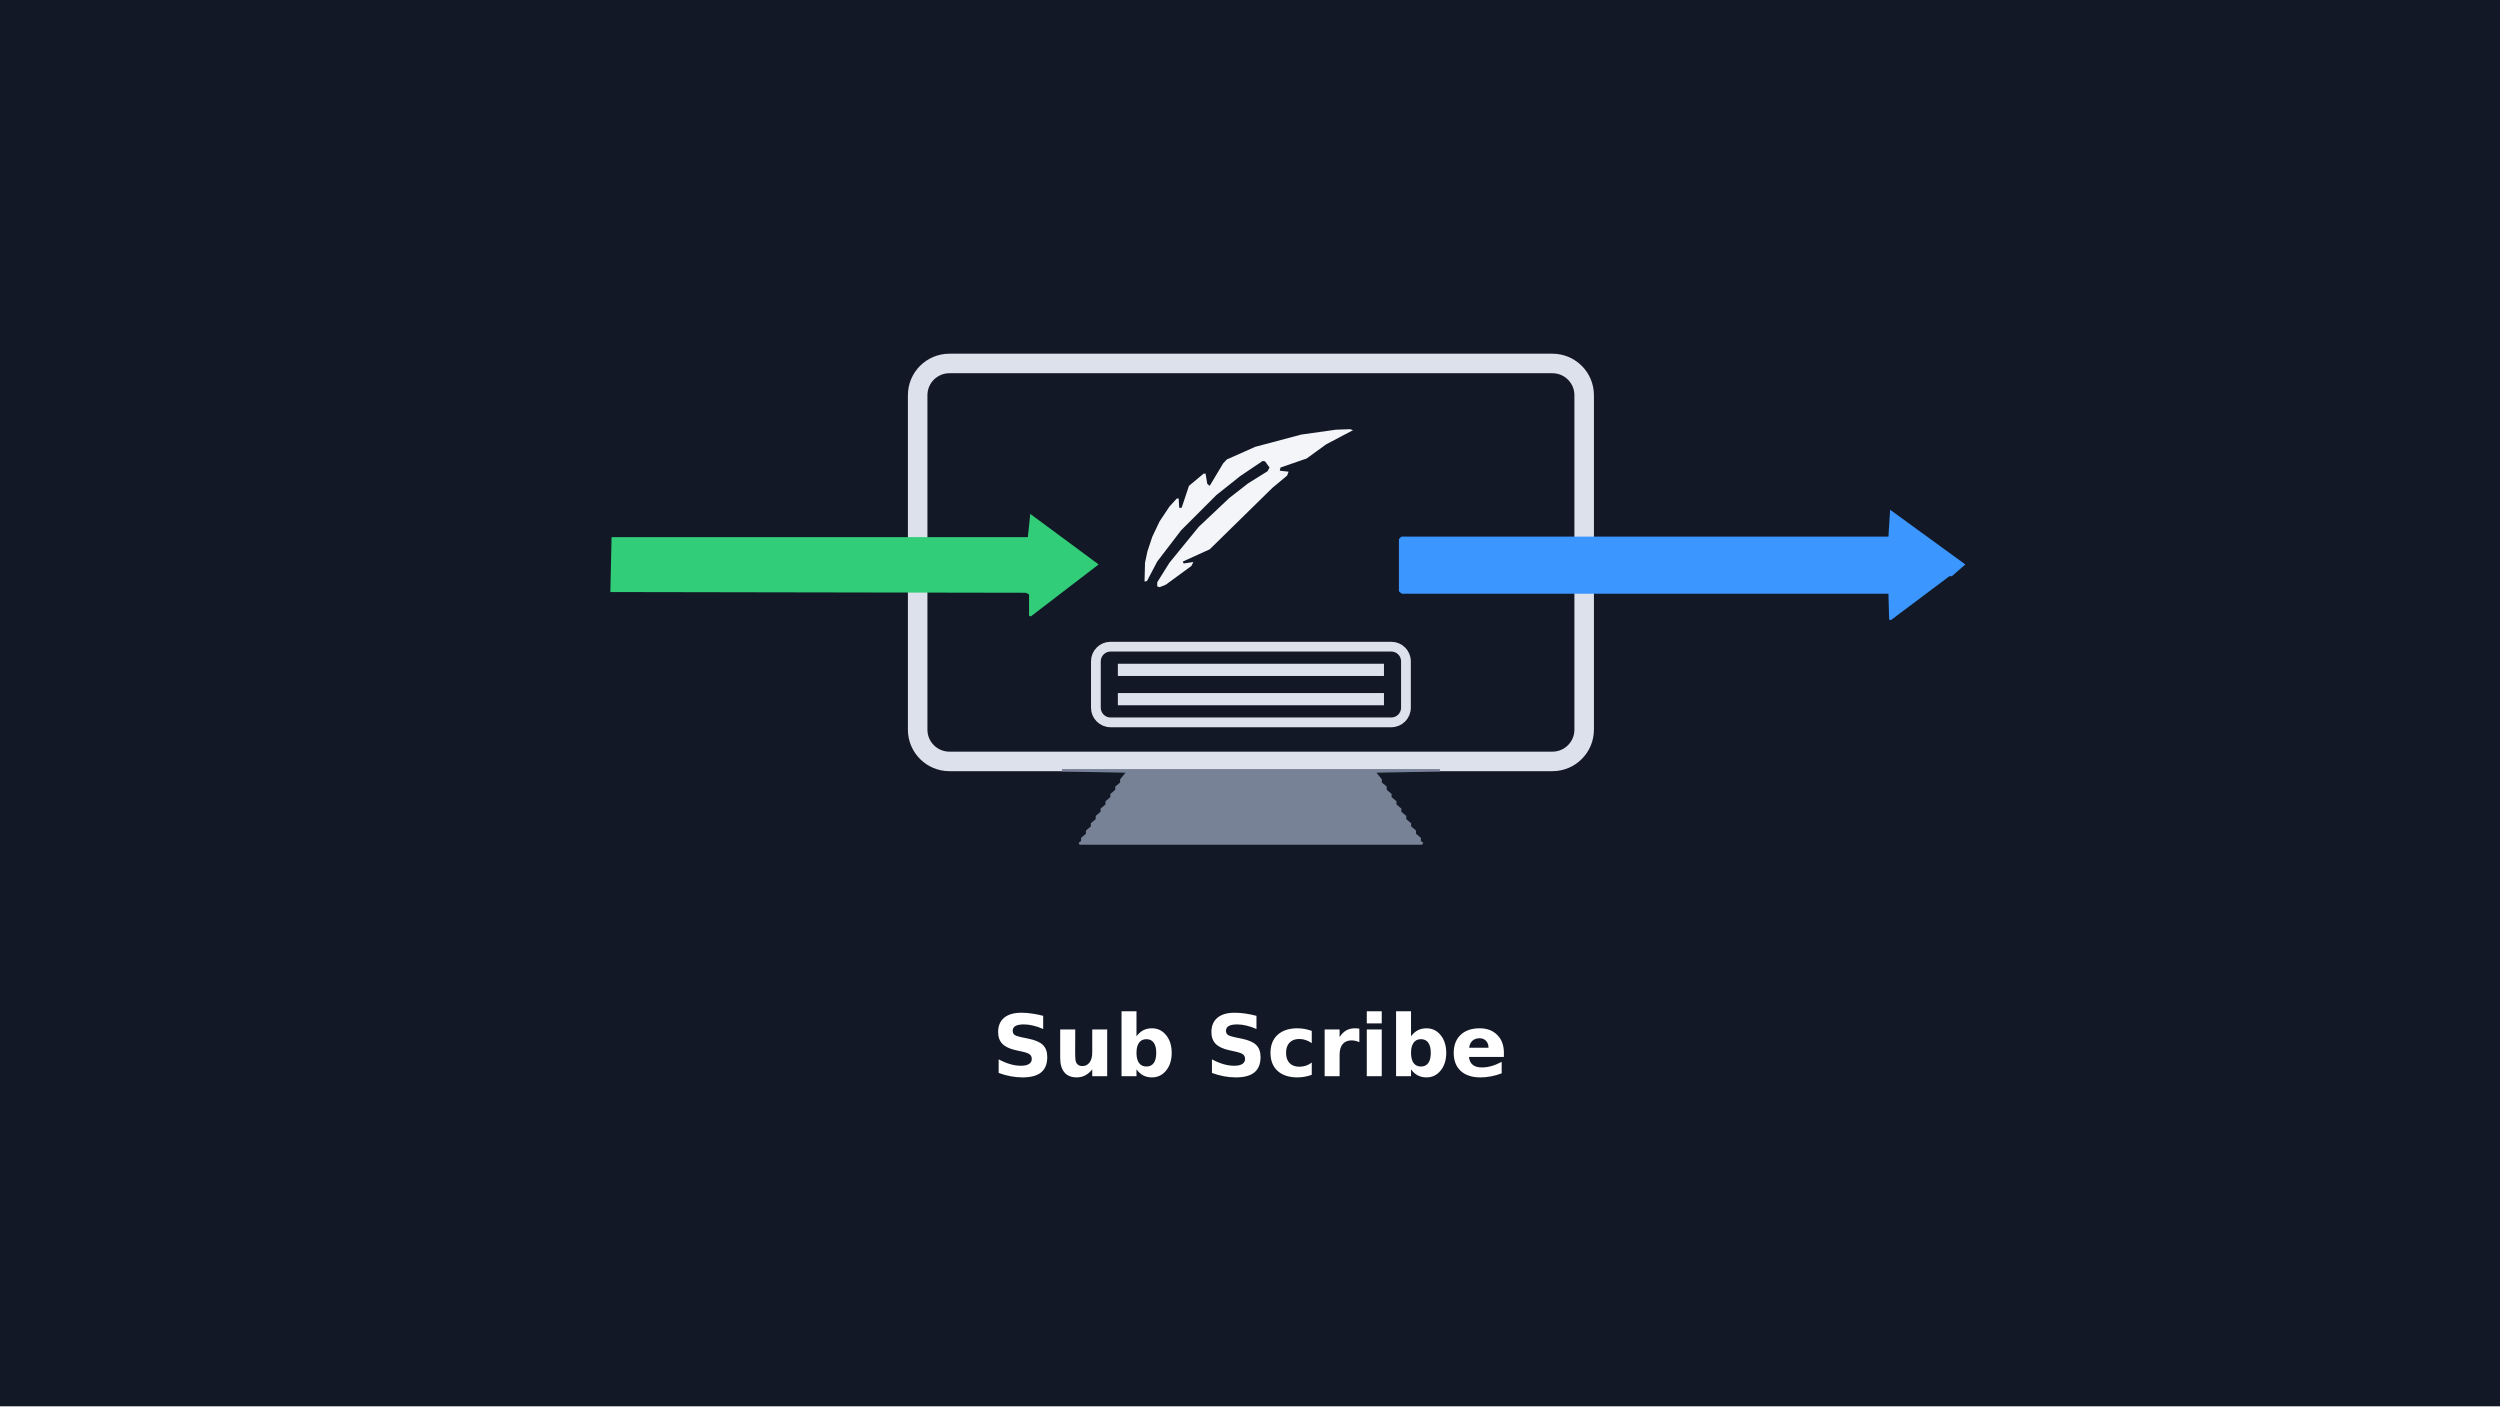
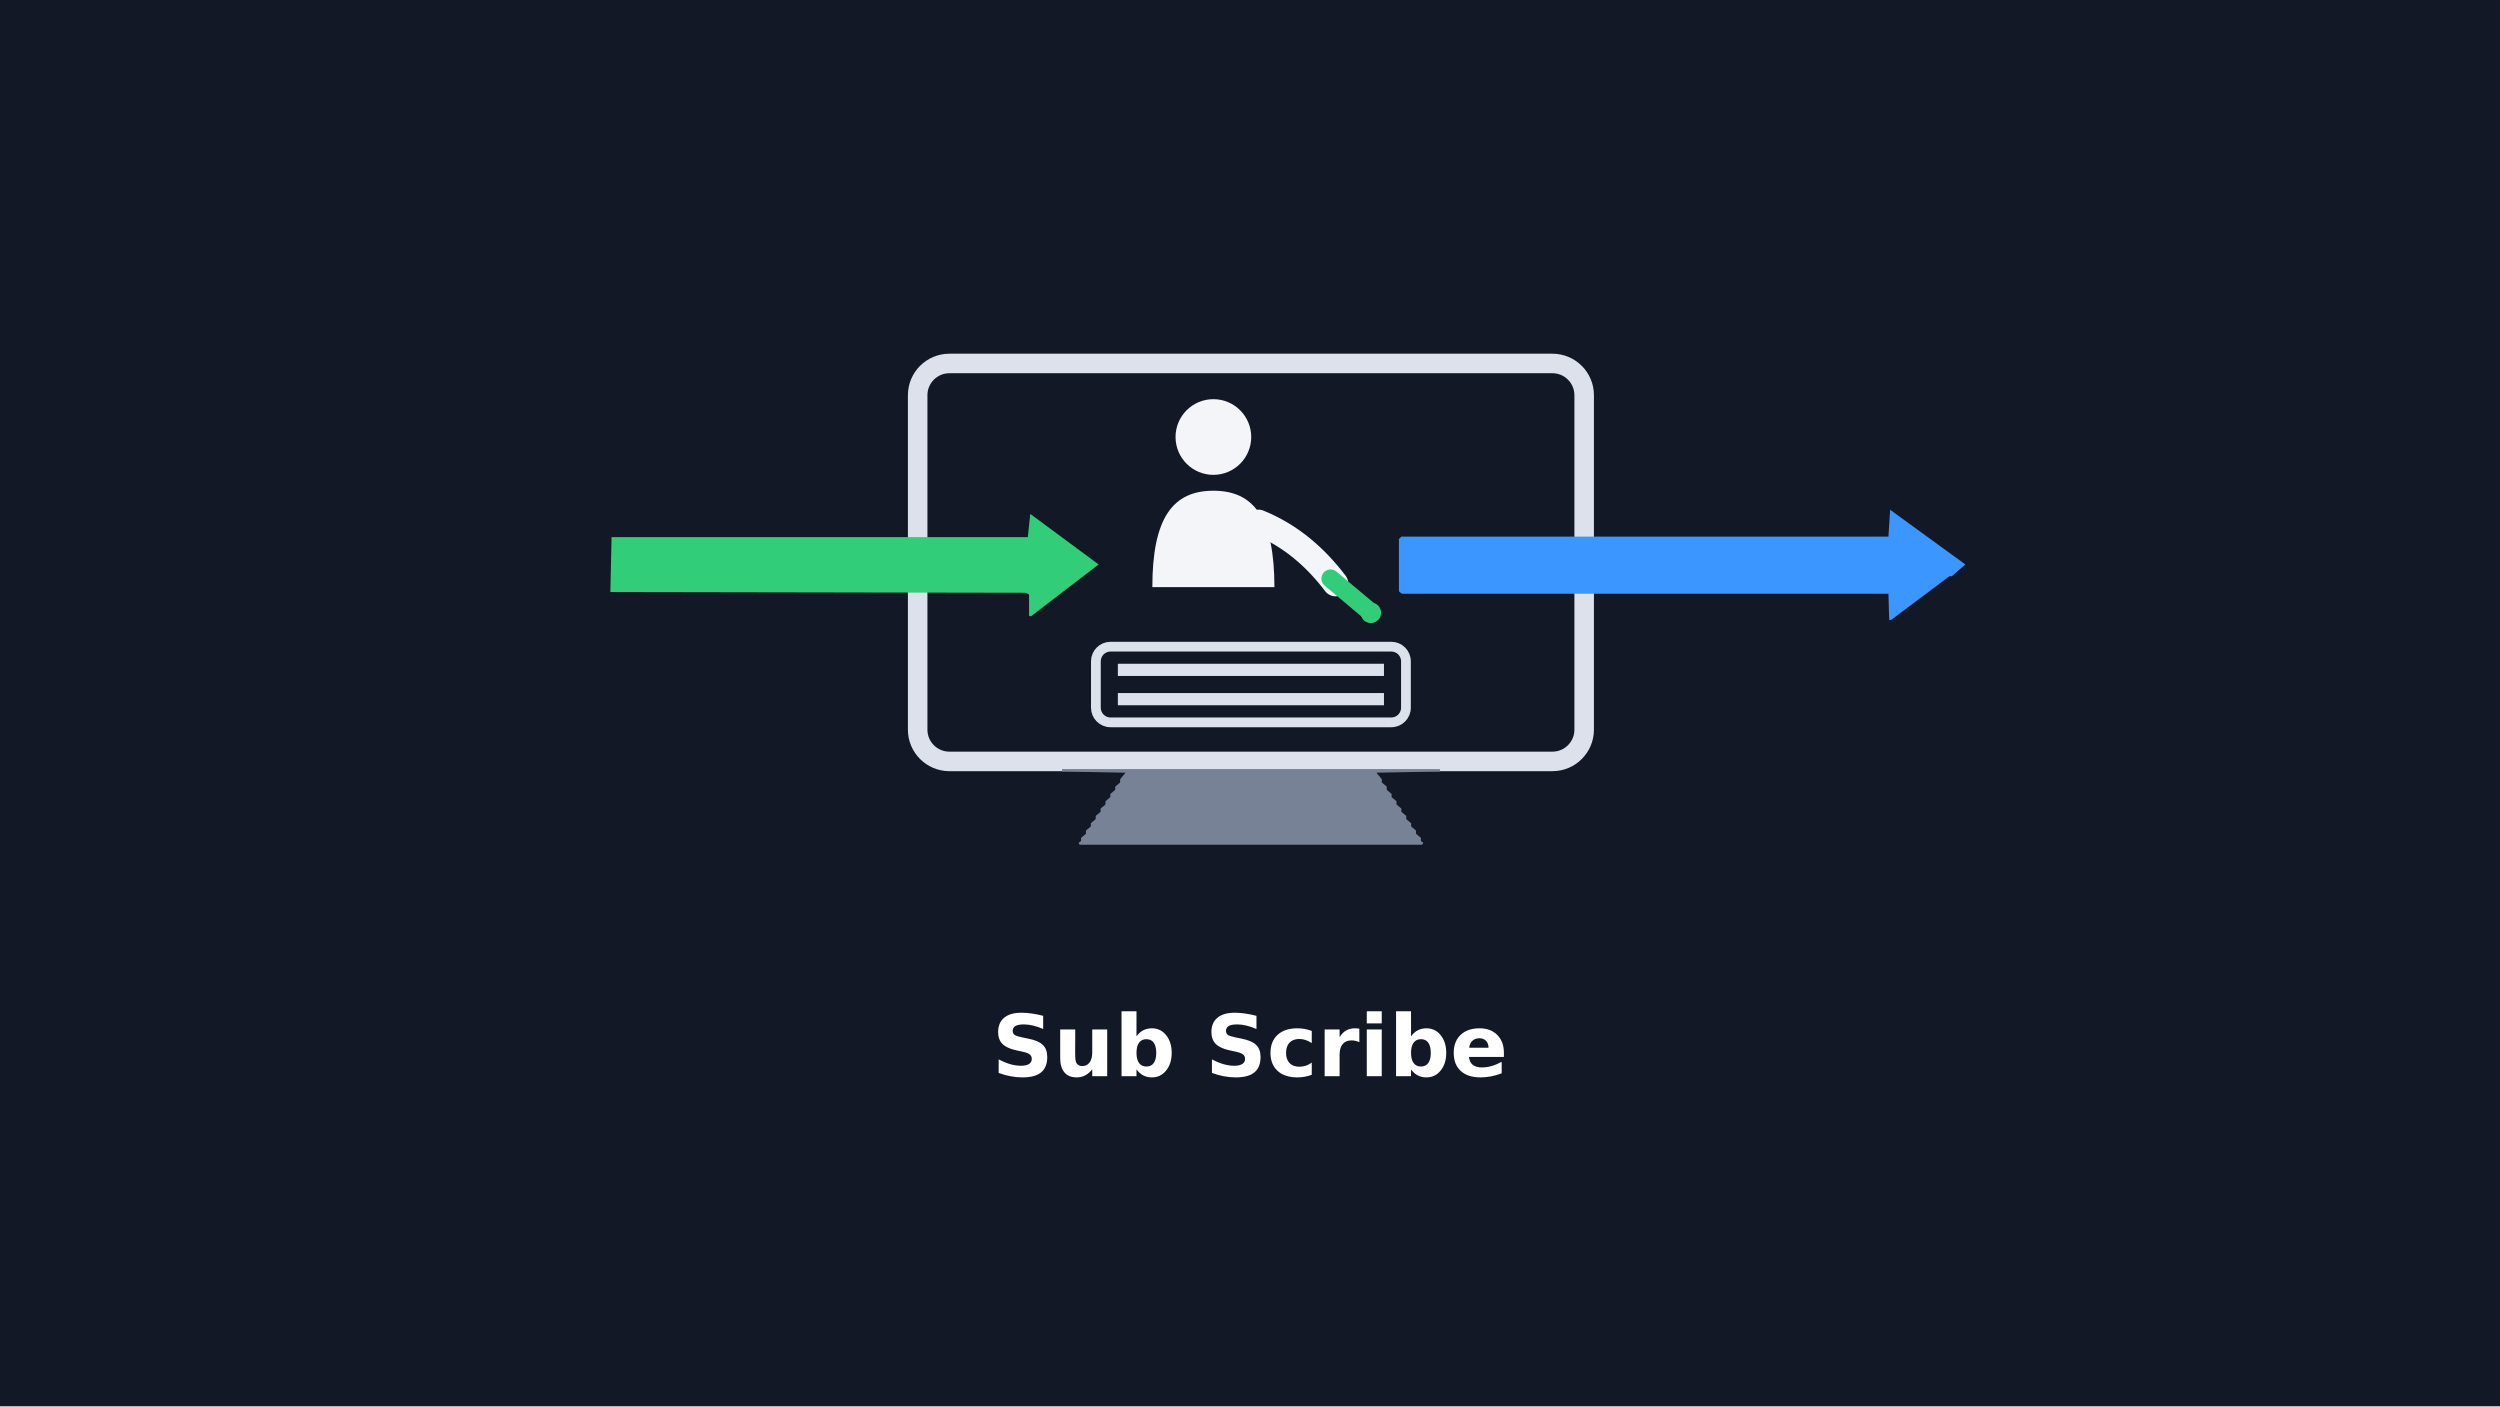
<svg xmlns="http://www.w3.org/2000/svg" viewBox="0 0 1024 576" width="1024" height="576" role="img" aria-label="Sub Scribe">
  <rect width="1024" height="576" fill="#121826" />
  <rect x="375.875" y="148.875" width="273.000" height="163.000" rx="13" fill="none" stroke="#dce1eb" stroke-width="8" />
  <path fill="#788296" d="M 435.0,315.0 L 435.0,316.0 L 461.0,316.5 L 458.8,319.2 L 458.8,320.5 L 456.8,322.2 L 456.8,323.5 L 454.8,325.2 L 454.8,326.5 L 452.8,328.2 L 452.8,329.5 L 450.8,331.2 L 450.8,332.5 L 448.8,334.2 L 448.8,335.5 L 446.8,337.2 L 446.8,338.5 L 444.8,340.2 L 444.8,341.5 L 442.8,343.2 L 442.8,344.5 L 441.8,345.2 L 442.2,346.0 L 582.5,346.0 L 583.0,345.2 L 582.0,344.5 L 582.0,343.2 L 580.0,341.5 L 580.0,340.2 L 578.0,338.5 L 578.0,337.2 L 576.0,335.5 L 576.0,334.2 L 574.0,332.5 L 574.0,331.2 L 572.0,329.5 L 572.0,328.2 L 570.0,326.5 L 570.0,325.2 L 568.0,323.5 L 568.0,322.2 L 566.0,320.5 L 566.0,319.2 L 563.8,316.5 L 589.8,316.0 L 589.8,315.0 Z" />
  <rect x="448.875" y="264.875" width="127.000" height="31.000" rx="6" fill="none" stroke="#dce1eb" stroke-width="4" />
  <rect x="457.875" y="271.875" width="109.0" height="5.0" fill="#dce1eb" />
  <rect x="457.875" y="283.875" width="109.0" height="5.0" fill="#dce1eb" />
-   <path fill="#f3f5f9" d="M 554.2,176.2 L 553.0,175.8 L 547.2,176.0 L 533.0,178.0 L 514.2,183.0 L 502.5,188.2 L 501.0,189.8 L 495.5,199.0 L 494.5,198.2 L 493.8,194.0 L 493.0,194.0 L 487.0,199.0 L 484.0,208.0 L 483.0,208.0 L 482.8,204.2 L 482.0,204.2 L 479.0,207.5 L 475.0,213.5 L 472.0,219.8 L 470.0,225.8 L 469.0,230.5 L 468.8,238.2 L 469.8,238.0 L 474.0,230.0 L 483.8,217.2 L 498.2,202.8 L 508.0,195.0 L 517.2,188.8 L 518.2,189.0 L 520.0,191.5 L 519.2,193.0 L 511.2,198.0 L 503.5,204.0 L 491.0,215.8 L 479.0,230.5 L 474.0,238.5 L 474.0,240.2 L 475.0,240.5 L 477.5,239.5 L 488.0,231.8 L 488.8,230.2 L 484.8,230.8 L 484.5,230.0 L 495.5,225.0 L 521.2,199.8 L 527.2,194.8 L 527.8,193.2 L 524.2,192.8 L 524.5,191.5 L 535.2,187.8 L 543.2,182.0 Z" />
+   <circle cx="497" cy="179" r="15.5" fill="#f3f5f9" />
+   <path fill="#f3f5f9" d="M 472.0,240.5 C 472.0,212.0 480.5,201.0 497.0,201.0 C 513.5,201.0 522.0,212.0 522.0,240.5 Z" />
+   <path fill="none" stroke="#f3f5f9" stroke-width="10.5" stroke-linecap="round" d="M 515.5,214.0 C 529.0,219.5 539.0,228.5 547.0,239.0" />
+   <path fill="none" stroke="#32cd78" stroke-width="7.5" stroke-linecap="round" d="M 545.0,237.0 L 560.5,250.0" />
+   <circle cx="561.5" cy="251.0" r="4.2" fill="#32cd78" />
  <path fill="#32cd78" d="M 450.0,231.2 L 422.0,210.5 L 421.0,220.0 L 250.5,220.0 L 250.0,242.5 L 420.2,242.8 L 421.5,243.5 L 421.5,252.2 L 422.2,252.5 Z" />
  <path fill="#3c96ff" d="M 805.0,231.2 L 774.2,208.8 L 773.5,219.8 L 574.0,219.8 L 573.0,220.8 L 573.0,242.2 L 574.2,243.2 L 773.5,243.2 L 773.8,253.8 L 774.5,254.0 L 798.5,236.0 L 799.5,236.0 Z" />
  <text x="512" y="440.8" text-anchor="middle" font-family="DejaVu Sans, Helvetica, Arial, sans-serif" font-size="35" font-weight="600" fill="#ffffff">Sub Scribe</text>
</svg>
